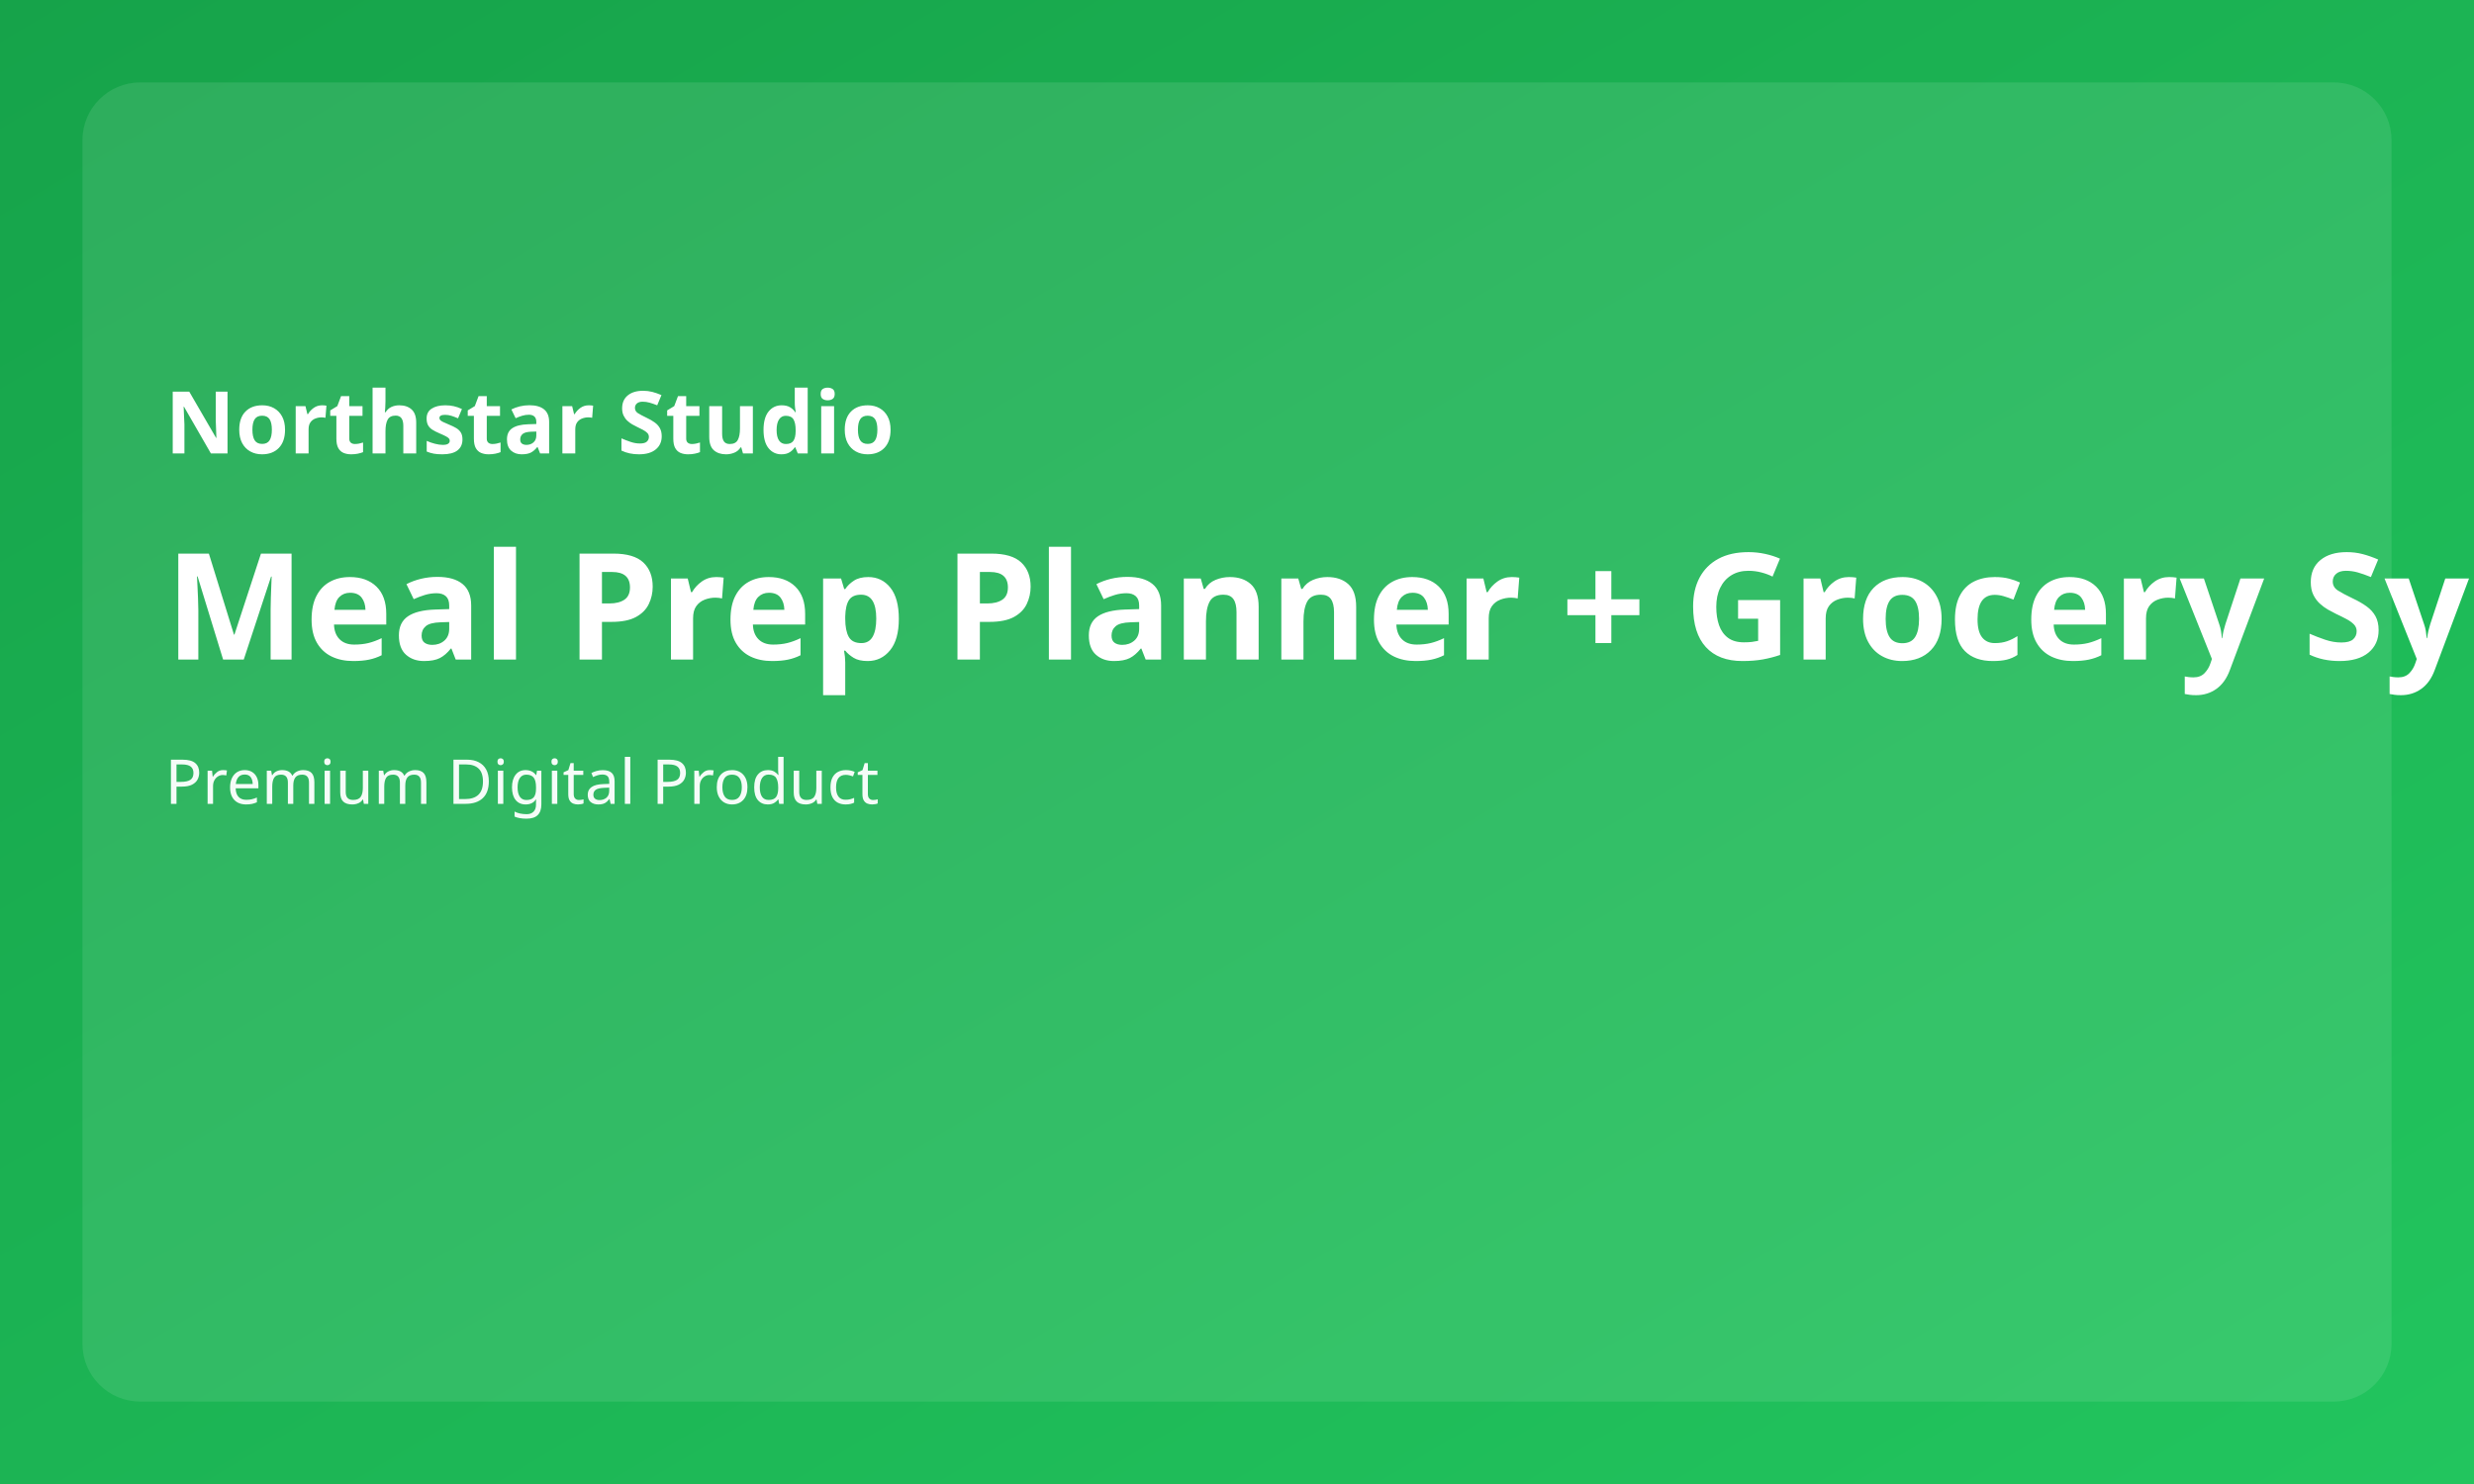
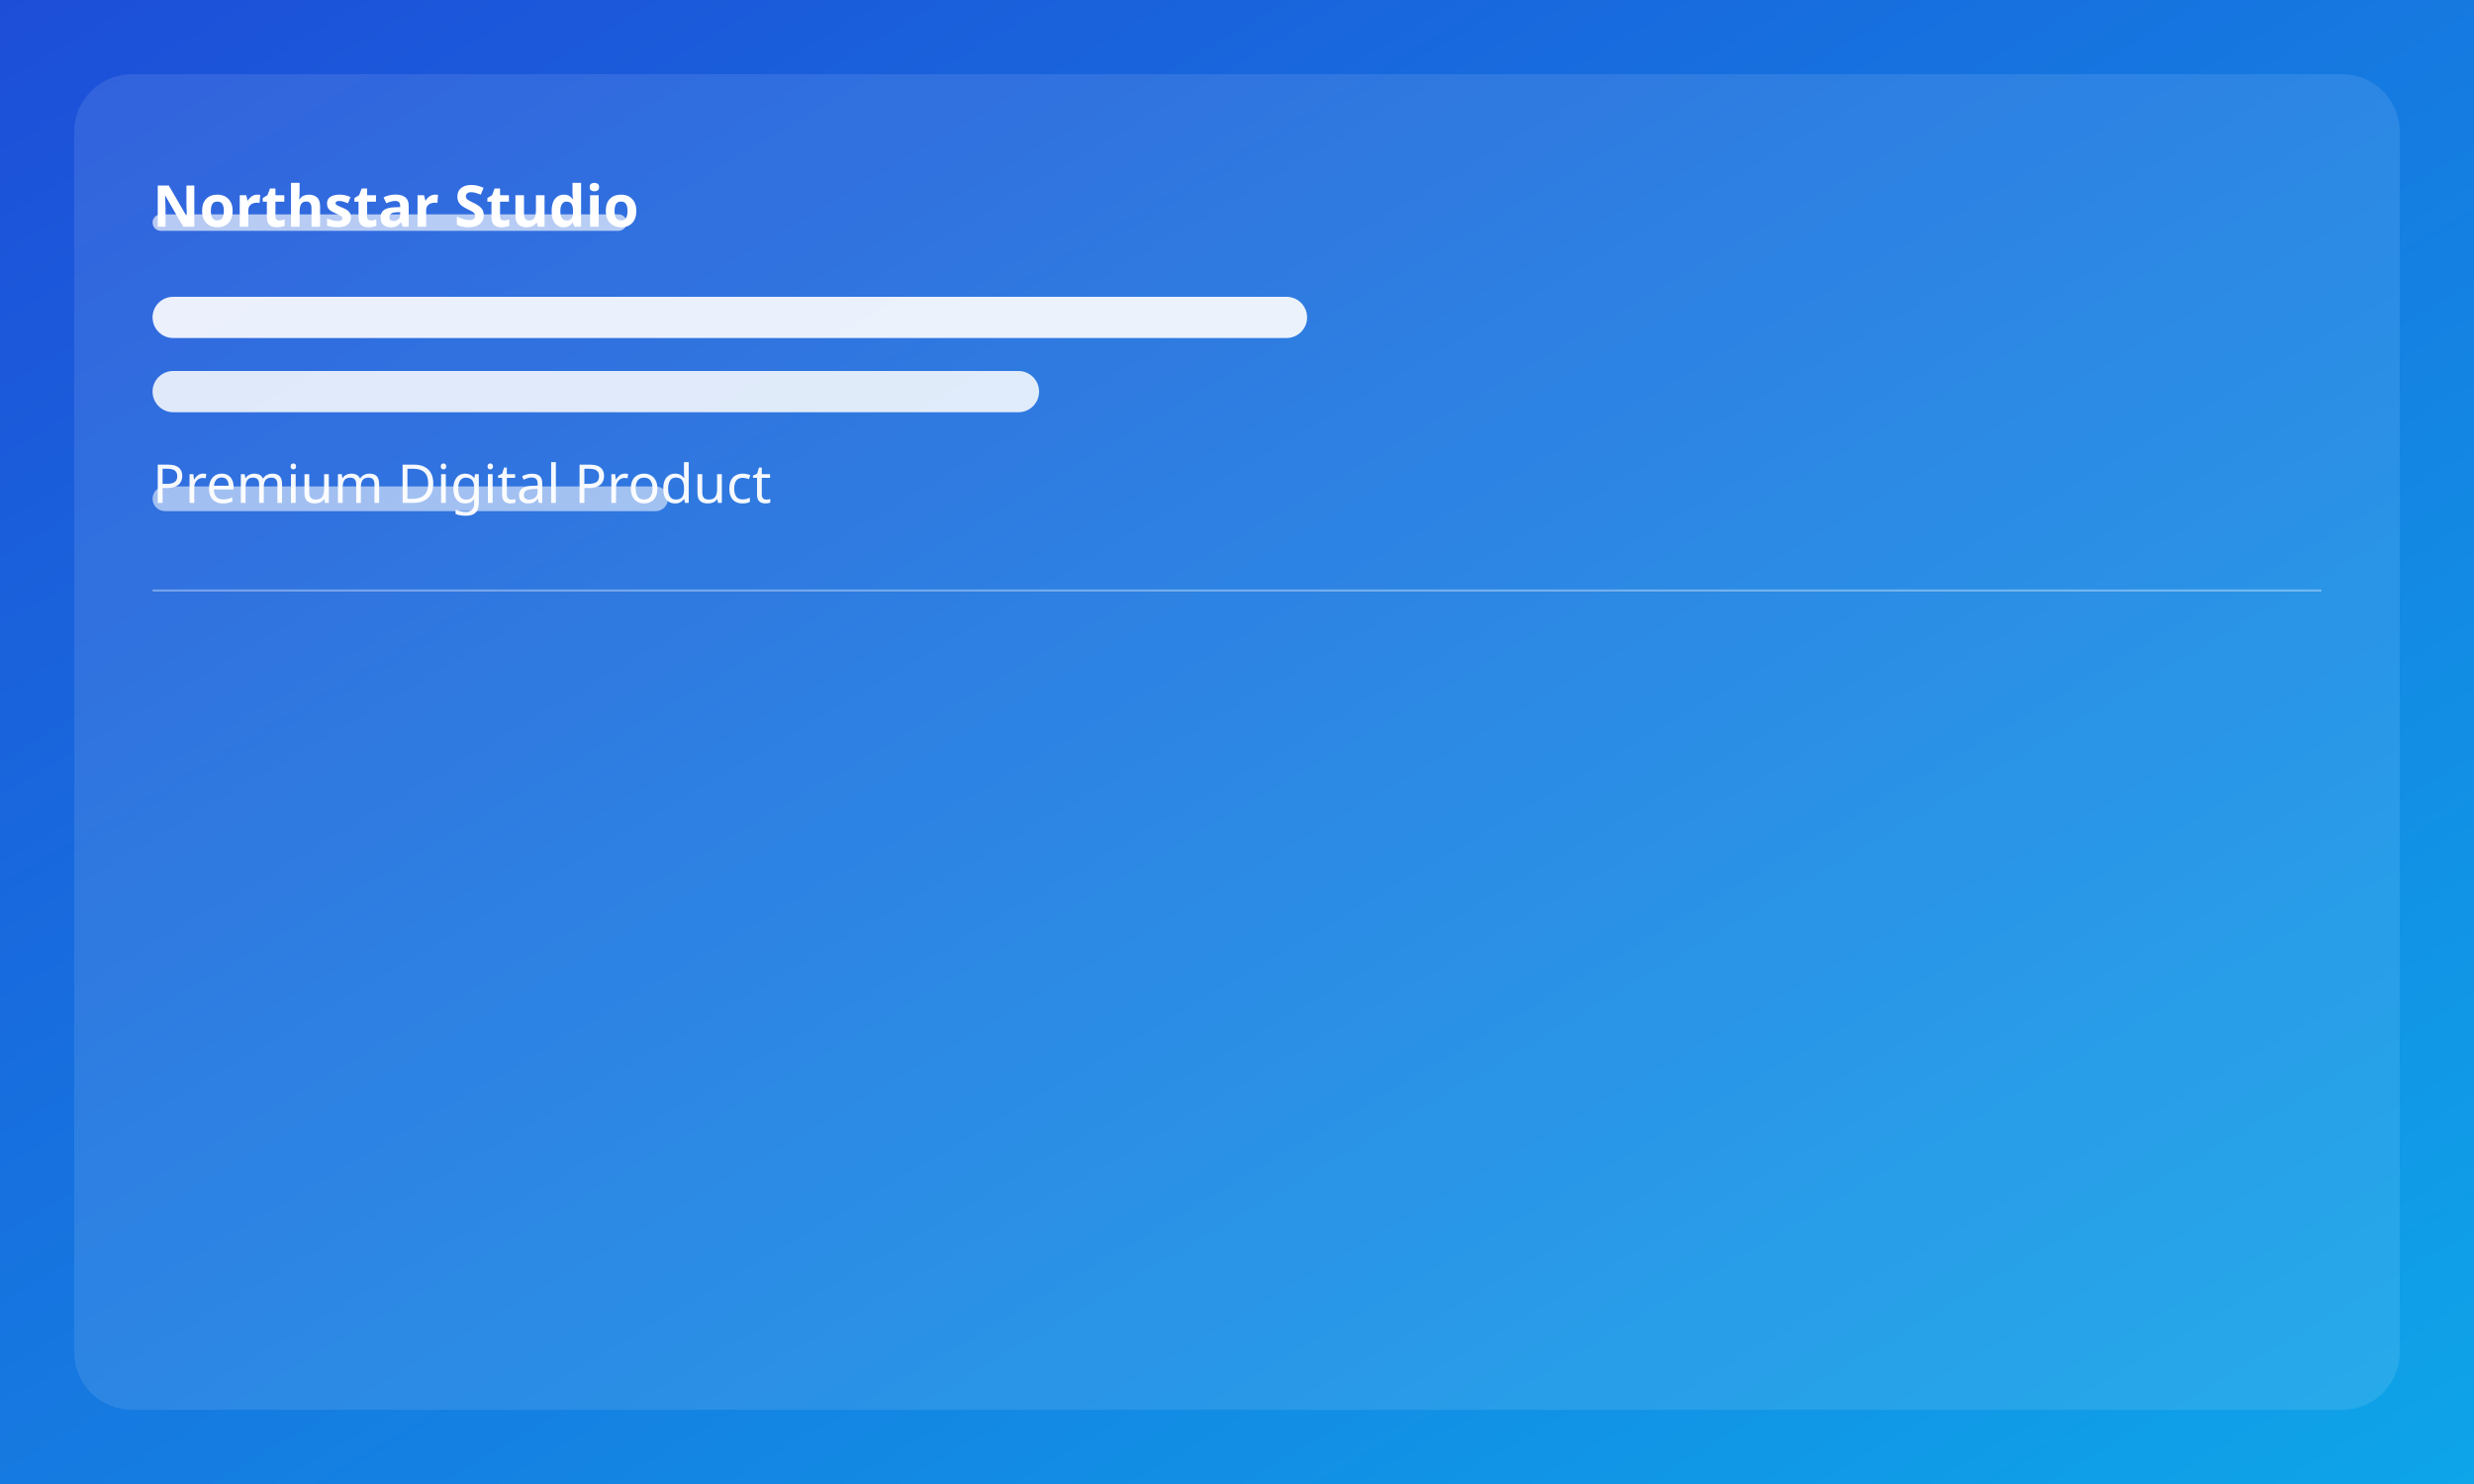
- <svg xmlns="http://www.w3.org/2000/svg" width="1200" height="720" viewBox="0 0 1200 720" role="img" aria-label="Meal Prep Planner + Grocery System">
+ <svg xmlns="http://www.w3.org/2000/svg" width="1200" height="720" viewBox="0 0 1200 720" role="img" aria-label="Northstar Studio cover">
  <defs>
    <linearGradient id="g" x1="0" y1="0" x2="1" y2="1">
-       <stop offset="0%" stop-color="#16a34a" />
-       <stop offset="100%" stop-color="#22c55e" />
+       <stop offset="0%" stop-color="#1d4ed8" />
+       <stop offset="100%" stop-color="#0ea5e9" />
    </linearGradient>
  </defs>
  <rect width="1200" height="720" fill="url(#g)" />
-   <rect x="40" y="40" width="1120" height="640" rx="28" fill="rgba(255,255,255,0.10)" />
-   <text x="80" y="220" fill="white" font-size="42" font-family="Avenir Next,Segoe UI,sans-serif" font-weight="700">Northstar Studio</text>
-   <text x="80" y="320" fill="white" font-size="72" font-family="Avenir Next,Segoe UI,sans-serif" font-weight="800">Meal Prep Planner + Grocery System</text>
-   <text x="80" y="390" fill="white" font-size="30" font-family="Avenir Next,Segoe UI,sans-serif" opacity="0.95">Premium Digital Product</text>
+   <rect x="36" y="36" width="1128" height="648" rx="28" fill="rgba(255,255,255,0.10)" />
+   <rect x="74" y="104" width="230" height="8" rx="4" fill="rgba(255,255,255,0.65)" />
+   <rect x="74" y="144" width="560" height="20" rx="10" fill="rgba(255,255,255,0.9)" />
+   <rect x="74" y="180" width="430" height="20" rx="10" fill="rgba(255,255,255,0.85)" />
+   <rect x="74" y="236" width="250" height="12" rx="6" fill="rgba(255,255,255,0.55)" />
+   <rect x="74" y="286" width="1052" height="1" fill="rgba(255,255,255,0.35)" />
+   <text x="74" y="110" fill="white" font-size="28" font-family="Avenir Next,Segoe UI,sans-serif" font-weight="700">Northstar Studio</text>
+   <text x="74" y="244" fill="white" font-size="26" font-family="Avenir Next,Segoe UI,sans-serif" opacity="0.95">Premium Digital Product</text>
</svg>
